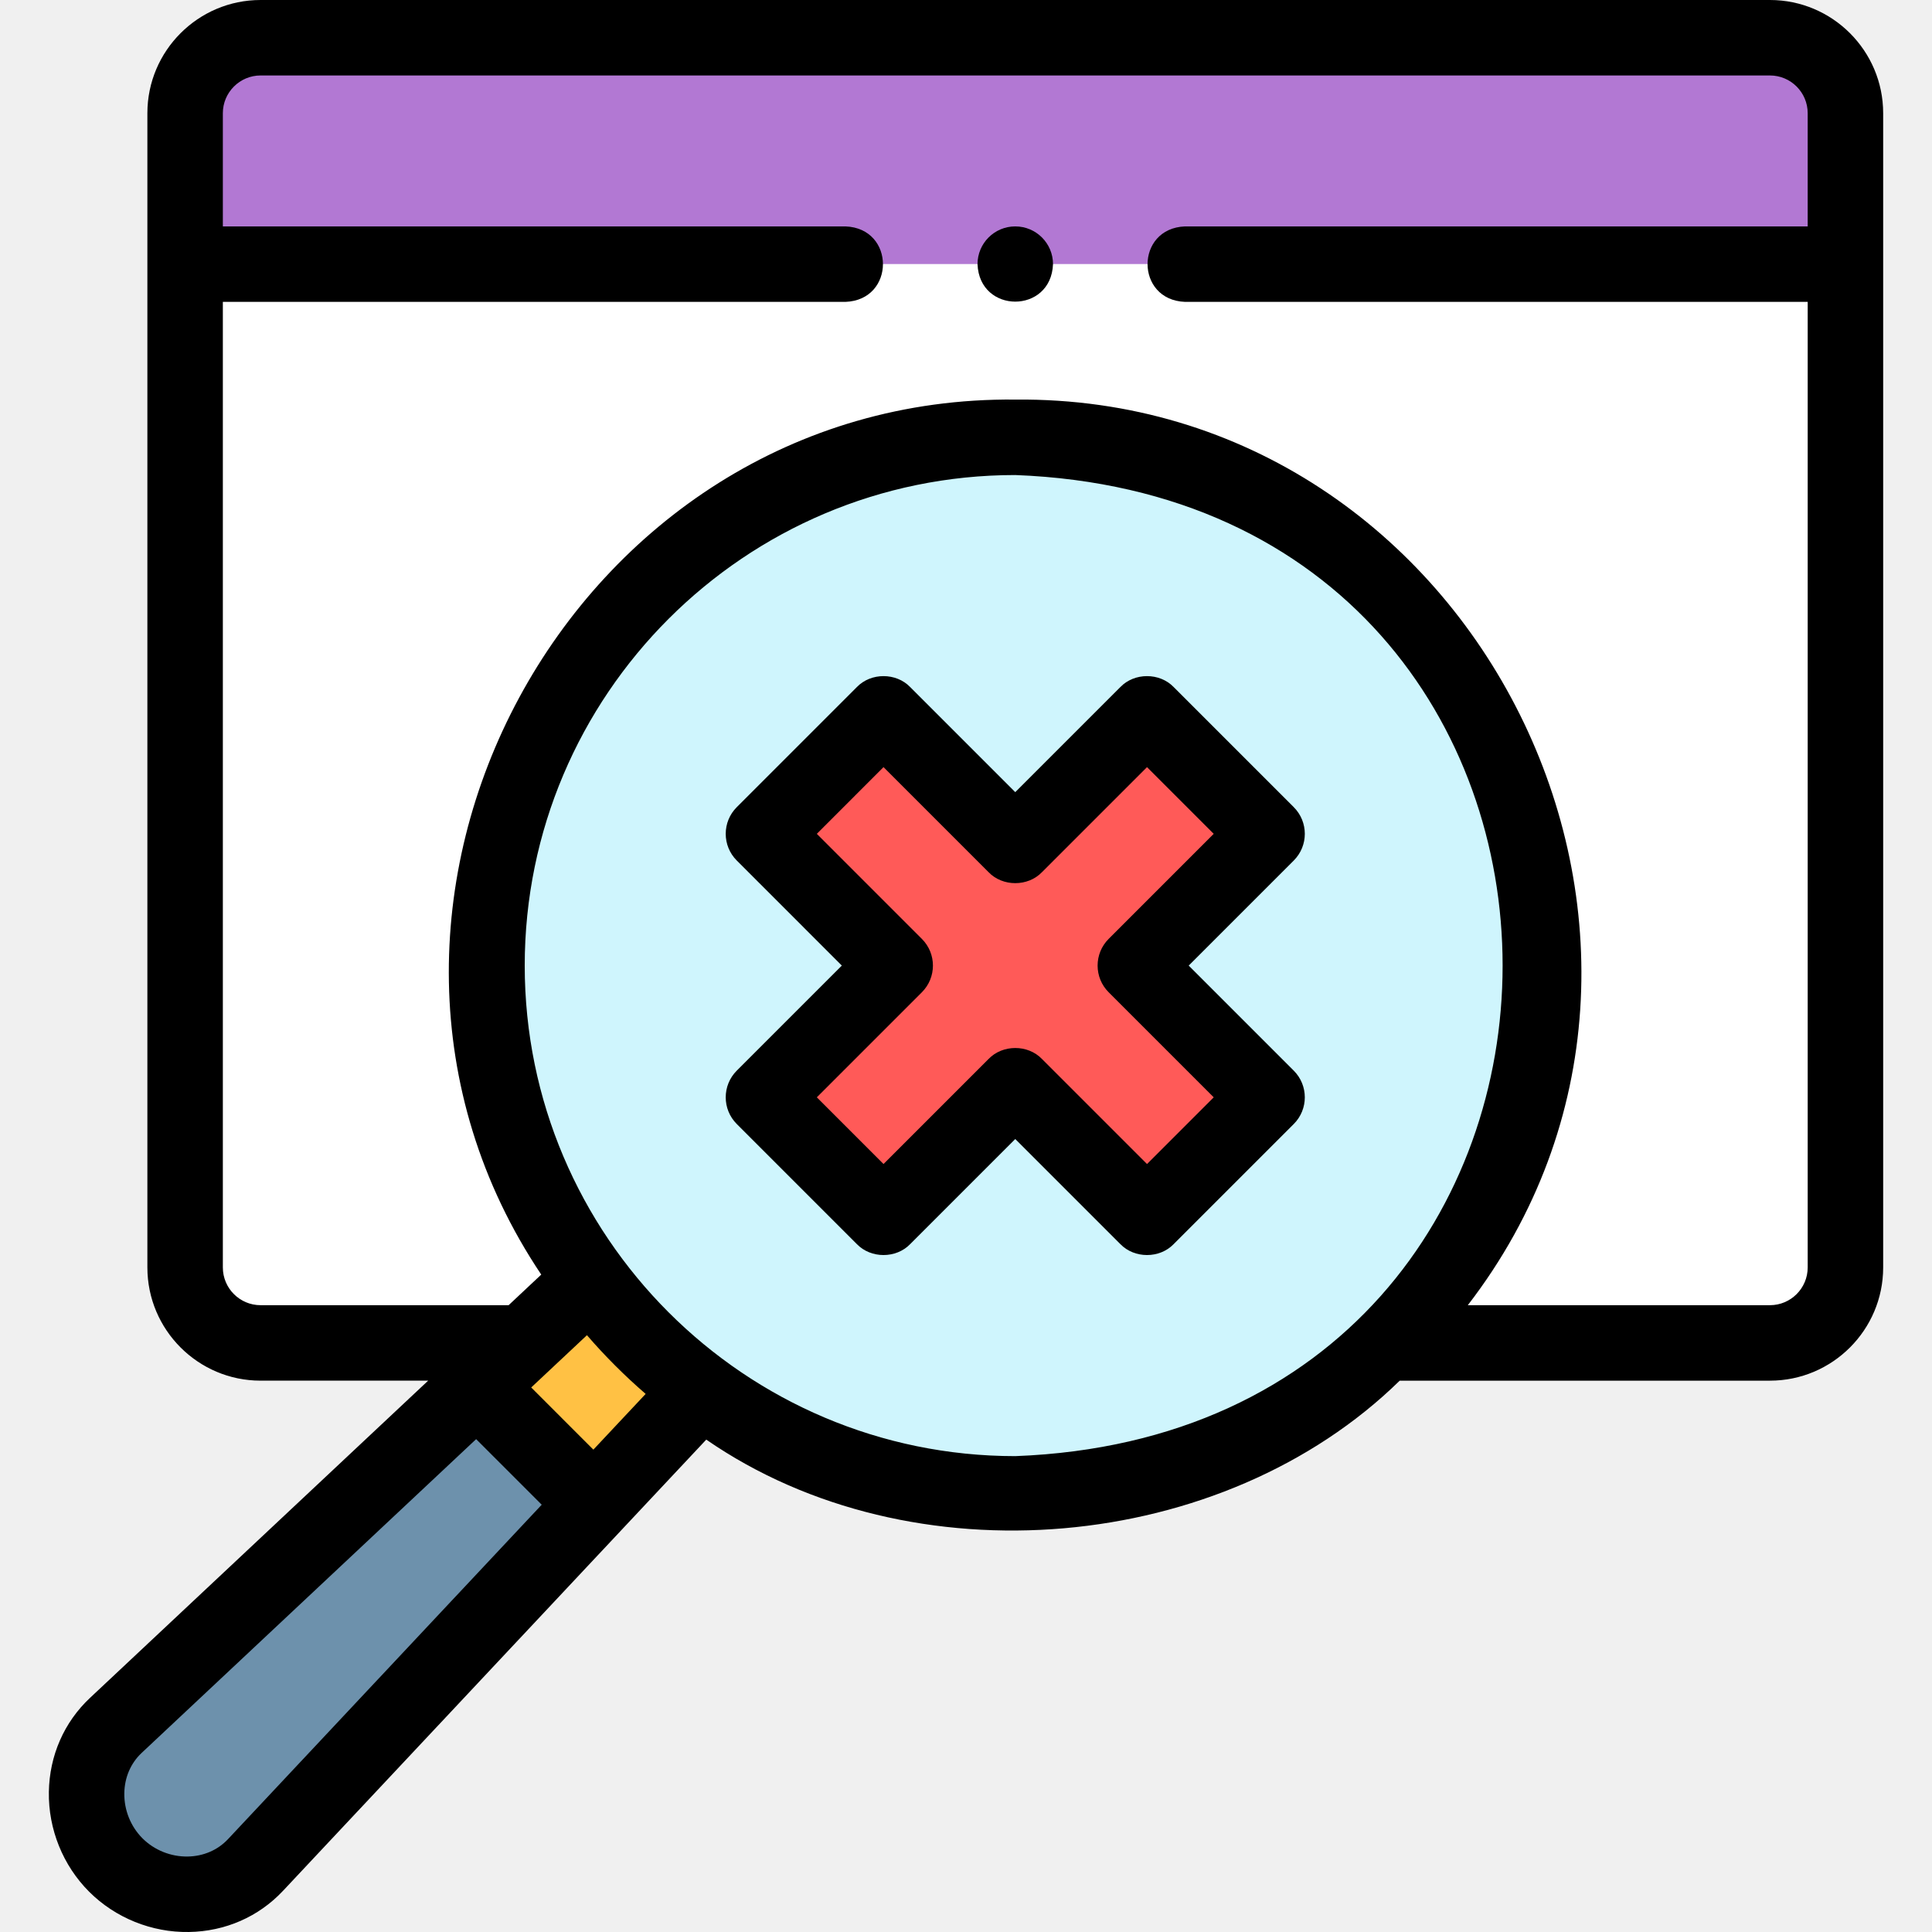
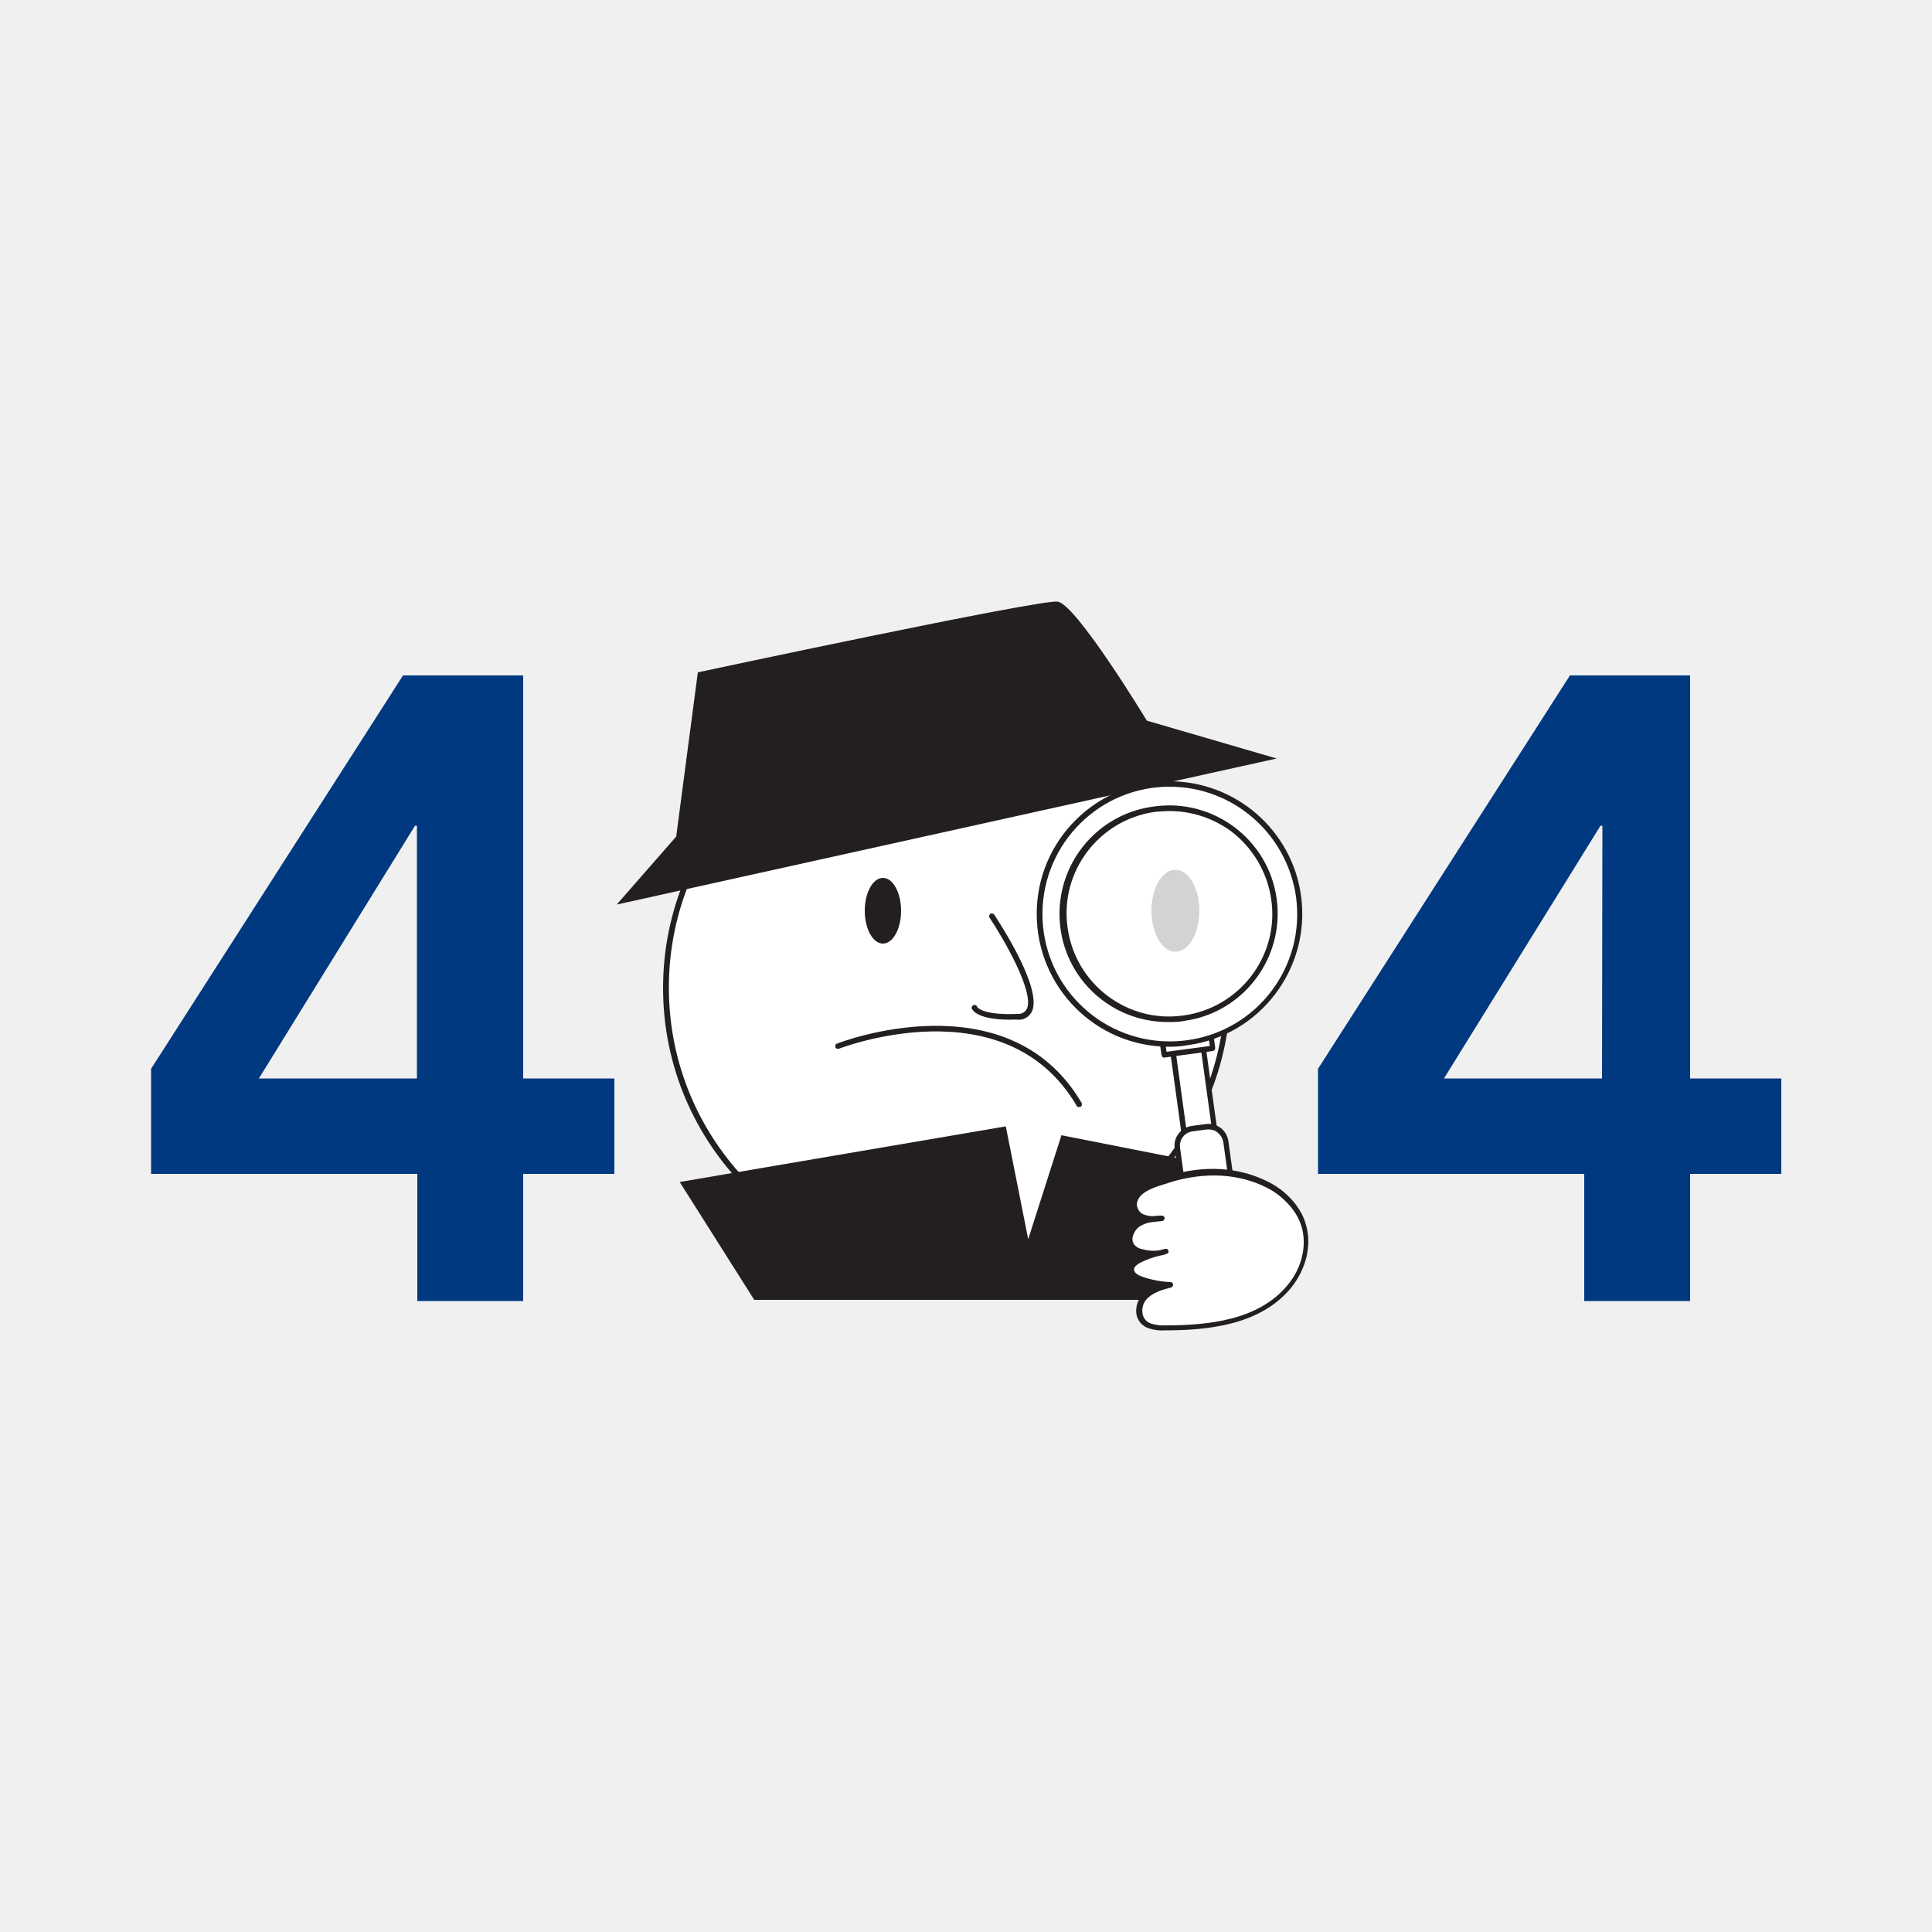
- <svg xmlns="http://www.w3.org/2000/svg" id="Layer_1" enable-background="new 0 0 512.001 512.001" viewBox="0 0 512.001 512.001">
-   <g>
-     <g clip-rule="evenodd" fill-rule="evenodd">
-       <path d="m49.057 70h440v-40c0-11-9-20-20-20h-400c-11 0-20 9-20 20z" fill="#b278d3" />
-       <path d="m489.057 70h-440v265.889c0 11 9 20 20 20h69.69l17.788-16.686c-68.282-89.998-1.558-224.441 112.525-223.312 125.185-.342 186.758 154.043 97.978 239.998h102.02c11 0 20-9 20-20v-265.889z" fill="#fff" />
-       <path d="m269.057 115.889c-114.102-1.121-180.8 133.339-112.523 223.313 8.243 11.115 18.095 20.966 29.21 29.209 52.418 40.892 135.433 34.802 181.293-12.523 88.795-85.989 27.183-240.344-97.98-239.999z" fill="#cff5fd" />
-       <path d="m185.744 368.412c-11.115-8.243-20.966-18.094-29.21-29.209l-17.788 16.686-12.343 11.578 31.075 31.075z" fill="#ffc144" />
-       <path d="m157.48 398.542-31.075-31.075-95.711 89.783c-10.495 9.845-10.171 26.832 0 37.003 10.171 10.172 27.162 10.49 37.003 0z" fill="#6d91ac" />
-       <path d="m234.144 189.156-31.82 31.82 34.914 34.913-34.914 34.914 31.82 31.819 34.913-34.913 34.914 34.913 31.819-31.819-34.913-34.914 34.914-34.914-31.82-31.819-34.914 34.914z" fill="#ff5a58" />
-     </g>
-     <g>
-       <path d="m469.058 0h-400.001c-16.542 0-29.999 13.458-29.999 30v305.889c0 16.542 13.457 30 29.999 30h44.413l-89.618 84.068c-6.877 6.452-10.75 15.306-10.903 24.932-.157 9.859 3.733 19.494 10.675 26.436 6.936 6.94 16.588 10.833 26.433 10.673 9.628-.153 18.483-4.025 24.935-10.902l112.177-119.583c54.514 37.674 136.953 30.196 183.77-15.623h98.121c16.542 0 30-13.458 30-30v-305.89c-.002-16.542-13.46-30-30.002-30zm-408.654 487.411c-2.714 2.892-6.502 4.521-10.667 4.588-4.462.071-8.839-1.684-11.972-4.817-3.135-3.134-4.892-7.499-4.82-11.974.067-4.163 1.697-7.95 4.59-10.664l88.647-83.156 17.378 17.378zm96.847-103.241-16.474-16.474 14.769-13.854c4.801 5.557 10.003 10.758 15.559 15.559zm-18.193-128.28c0-71.683 58.317-130 130-130 172.226 6.535 172.179 253.491-.002 260.001-71.681-.001-129.998-58.319-129.998-130.001zm330 89.999h-80.071c74.172-96.242 2.6-241.133-119.931-239.998-117.931-1.15-190.838 134.616-125.62 231.889l-8.645 8.109h-65.734c-5.514 0-9.999-4.486-9.999-10v-255.889h164.996c13.254-.492 13.244-19.513 0-20h-164.996v-30c0-5.514 4.485-10 9.999-10h400.001c5.514 0 10 4.486 10 10v30h-165.004c-13.254.492-13.244 19.513 0 20h165.004v255.889c0 5.514-4.487 10-10 10z" />
-       <path d="m269.058 60h-.008c-5.522 0-9.996 4.477-9.996 10 .492 13.248 19.515 13.249 20.004 0 0-5.523-4.478-10-10-10z" />
-       <path d="m342.861 213.904-31.819-31.819c-3.725-3.874-10.418-3.873-14.143 0l-27.843 27.843-27.842-27.842c-3.725-3.874-10.418-3.874-14.143 0l-31.819 31.819c-3.905 3.905-3.905 10.237 0 14.143l27.842 27.842-27.842 27.842c-3.905 3.905-3.905 10.237 0 14.143l31.819 31.819c3.725 3.874 10.418 3.874 14.143 0l27.842-27.842 27.843 27.843c3.725 3.873 10.418 3.873 14.143 0l31.819-31.819c3.905-3.905 3.905-10.237 0-14.143l-27.842-27.842 27.842-27.842c3.906-3.907 3.906-10.239 0-14.145zm-49.055 34.914c-3.905 3.905-3.905 10.237 0 14.143l27.842 27.842-17.677 17.678-27.843-27.843c-3.724-3.873-10.419-3.873-14.143 0l-27.842 27.842-17.677-17.678 27.842-27.842c3.905-3.905 3.905-10.237 0-14.143l-27.842-27.842 17.677-17.678 27.842 27.842c3.724 3.874 10.418 3.874 14.143 0l27.843-27.843 17.677 17.678z" />
-     </g>
+ <svg xmlns="http://www.w3.org/2000/svg" transform="scale(1)" version="1.1" id="Layer_1" x="0px" y="0px" viewBox="0 0 500 500" xml:space="preserve" class="show_show__wrapper__graphic__5Waiy ">
+   <style type="text/css">
+ 	.st0{fill:#00397F;}
+ 	.st1{fill:#FFFFFF;}
+ 	.st2{fill:#231F20;}
+ 	.st3{fill:#D1D3D4;}
+ </style>
+   <g id="Numbers">
+     <path class="st0" d="M107.9,303.8H39.1v-27.2l65.2-101.8h31.1v104.3h23.6v24.7h-23.6v32.9h-27.4V303.8z M107.9,213.7h-0.5L67,279.1   h40.9V213.7z" />
+     <path class="st0" d="M409.9,303.8h-68.8v-27.2l65.2-101.8h31.1v104.3h23.6v24.7h-23.6v32.9h-27.4V303.8z M414.7,213.7h-0.5   l-40.5,65.4h40.9L414.7,213.7z" />
+   </g>
+   <g id="Chraracter">
+     <path class="st1" d="M245.1,182.9c-40.2,0-72.7,32.5-72.8,72.7c0,40.2,32.5,72.7,72.7,72.8s72.7-32.5,72.8-72.7c0,0,0,0,0,0   C317.8,215.5,285.2,182.9,245.1,182.9z" />
+     <path class="st2" d="M245.1,329.1c-40.6,0-73.5-32.9-73.5-73.4s32.9-73.5,73.4-73.5s73.5,32.9,73.5,73.4c0,0,0,0,0,0   C318.5,296.2,285.6,329,245.1,329.1z M245.1,183.6c-39.8,0-72,32.2-72,72s32.2,72,72,72s72-32.2,72-72l0,0   C317,215.9,284.8,183.7,245.1,183.6L245.1,183.6z" />
+     <ellipse class="st2" cx="283.2" cy="232" rx="3.4" ry="5" />
+     <path class="st2" d="M159.6,234.1l170.8-37.8l-33.6-9.8c0,0-18.3-30.2-23.1-30.8S180.6,174,180.6,174l-5.6,42.5L159.6,234.1z" />
+     <path class="st2" d="M279.2,286.5c-0.3,0-0.5-0.1-0.6-0.4c-18.5-31.4-61.1-14.8-61.5-14.7c-0.4,0.1-0.8,0-0.9-0.4   c-0.1-0.4,0-0.8,0.4-0.9c0.4-0.2,44.2-17.2,63.3,15.3c0.2,0.3,0.1,0.8-0.2,1c0,0,0,0,0,0C279.4,286.5,279.3,286.5,279.2,286.5z" />
+     <polygon class="st2" points="195.2,336.4 175.9,305.9 260.3,291.5 266.1,320.7 274.7,293.8 317.8,302.3 309,336.4  " />
+     <path class="st1" d="M303.4,270.3l7.8-1.1l0,0l4,29c0.3,2-1.1,3.9-3.2,4.2h0l-0.5,0.1c-2,0.3-3.9-1.1-4.2-3.2l0,0L303.4,270.3   L303.4,270.3z" />
+     <path class="st2" d="M311,303.2c-2.2,0-4.1-1.6-4.4-3.8l-4-29c0-0.4,0.2-0.7,0.6-0.8l7.8-1.1c0.2,0,0.4,0,0.5,0.1   c0.1,0.1,0.2,0.3,0.3,0.5l4,29c0.4,2.4-1.3,4.6-3.7,5c0,0,0,0,0,0l-0.5,0.1C311.4,303.2,311.2,303.2,311,303.2z M304.1,270.9   l3.9,28.4c0.2,1.6,1.7,2.8,3.4,2.6l0.5-0.1l0,0c1.6-0.2,2.8-1.7,2.6-3.4l-3.9-28.3L304.1,270.9z" />
+     <rect class="st1" x="299.3" y="243.6" transform="matrix(0.9906 -0.1371 0.1371 0.9906 -32.4796 44.3355)" width="12.7" height="28.7" />
+     <path class="st2" d="M301.3,273.7c-0.2,0-0.3,0-0.4-0.1c-0.1-0.1-0.2-0.3-0.3-0.5l-3.9-28.4c0-0.2,0-0.4,0.1-0.5   c0.1-0.1,0.3-0.2,0.5-0.3l12.5-1.7c0.4,0,0.7,0.2,0.8,0.6l3.9,28.4c0,0.4-0.2,0.7-0.6,0.8L301.3,273.7L301.3,273.7z M298.2,245.2   l3.7,27l11.2-1.5l-3.7-27L298.2,245.2z" />
+     <path class="st1" d="M308.5,292.1l3.7-0.5c2.4-0.3,4.7,1.4,5,3.8l5.6,40.5c0.3,2.4-1.4,4.7-3.8,5l-3.7,0.5c-2.4,0.3-4.7-1.4-5-3.8   l-5.6-40.5C304.3,294.7,306,292.4,308.5,292.1z" />
+     <path class="st2" d="M314.7,342.2c-2.6,0-4.8-1.9-5.1-4.5l-5.6-40.5c-0.4-2.8,1.6-5.4,4.4-5.8l3.7-0.5c1.4-0.2,2.7,0.2,3.8,1   c1.1,0.8,1.8,2.1,2,3.4l5.6,40.5c0.4,2.8-1.6,5.4-4.4,5.8l0,0l-3.7,0.5C315.1,342.2,314.9,342.2,314.7,342.2z M319,341L319,341z    M312.8,292.3c-0.2,0-0.3,0-0.5,0l-3.7,0.5c-2.1,0.3-3.5,2.2-3.2,4.3l5.6,40.5c0.3,2.1,2.2,3.5,4.3,3.2l3.7-0.5   c2.1-0.3,3.5-2.2,3.2-4.2c0,0,0,0,0,0l-5.6-40.5c-0.2-1-0.7-1.9-1.5-2.5C314.4,292.5,313.6,292.3,312.8,292.3L312.8,292.3z" />
+     <circle class="st1" cx="302.6" cy="236.5" r="33.7" />
+     <path class="st2" d="M302.6,270.9c-19,0-34.3-15.4-34.3-34.4s15.4-34.3,34.4-34.3c17.1,0,31.7,12.7,34,29.6l0,0   c2.6,18.8-10.6,36.2-29.4,38.7C305.7,270.8,304.2,270.9,302.6,270.9z M302.7,203.6c-1.5,0-3,0.1-4.5,0.3   c-18,2.5-30.6,19.1-28.1,37.2c2.5,18,19.1,30.6,37.2,28.1s30.6-19.1,28.1-37.2c0,0,0,0,0,0l0,0C333,215.7,319.1,203.6,302.7,203.6   L302.7,203.6z" />
+     <circle class="st1" cx="302.6" cy="236.5" r="27.3" />
+     <path class="st2" d="M302.6,264.5c-15.5,0.2-28.2-12.1-28.4-27.6c-0.2-14.3,10.4-26.5,24.6-28.2c15.3-2.1,29.5,8.6,31.6,23.9   c2.1,15.3-8.6,29.5-23.9,31.6l0,0C305.2,264.5,303.9,264.5,302.6,264.5z M302.7,209.9c-1.2,0-2.5,0.1-3.7,0.2   c-14.6,2-24.8,15.5-22.7,30c2,14.6,15.5,24.8,30,22.7c14.6-2,24.8-15.5,22.7-30c-1-7-4.7-13.3-10.3-17.6   C314.1,211.8,308.5,209.9,302.7,209.9z" />
+     <path class="st1" d="M334.8,312.4c-1.8-2.4-4.2-4.3-6.9-5.7c-8-4.1-17.2-4.1-25.7-1.4c-3,1-8.8,2.3-9.1,6.3c0,1.6,1.1,3,2.7,3.5   c1.5,0.4,3.1,0.5,4.7,0.2c-2.2,0.1-4.5,0.3-6.3,1.6s-2.7,4-1.3,5.7c0.7,0.7,1.5,1.2,2.4,1.4c2,0.6,4.2,0.5,6.2-0.1   c-2.2,0.4-4.3,1.1-6.4,2c-1.2,0.5-2.6,1.5-2.5,2.9s1.4,1.9,2.5,2.3c2.4,0.8,4.9,1.3,7.5,1.4c-2.2,0.6-4.4,1.2-6.1,2.6   c-2.7,2.3-2.8,6.8,1,8.1c1.2,0.3,2.5,0.5,3.8,0.4c11.2,0,24.6-1.4,32.2-10.7c3.6-4.4,5.3-10.5,3.6-15.8   C336.7,315.3,335.8,313.7,334.8,312.4z" />
+     <path class="st2" d="M301.3,344.3c-1.3,0.1-2.6-0.1-3.9-0.5c-1.7-0.5-3-1.9-3.3-3.7c-0.3-2.1,0.5-4.2,2.1-5.6   c0.9-0.7,1.9-1.3,3-1.8c-1.4-0.2-2.8-0.6-4.2-1.1c-1.9-0.6-2.9-1.6-3-2.9s0.9-2.7,2.9-3.6l1-0.4c-0.2,0-0.5-0.1-0.8-0.2   c-1.1-0.2-2.1-0.8-2.8-1.6c-0.7-0.8-1-1.9-0.8-3c0.2-1.5,1-2.9,2.3-3.8c0.4-0.3,0.9-0.5,1.4-0.8c-1.6-0.7-2.7-2.2-2.7-4   c0.3-4.1,5.4-5.6,8.7-6.6l0.9-0.3c9.4-3,18.6-2.4,26.2,1.5c2.8,1.4,5.2,3.4,7.1,5.9c1.1,1.5,2,3.1,2.5,4.9   c1.7,5.3,0.2,11.6-3.7,16.5C326.2,343,312.5,344.3,301.3,344.3L301.3,344.3z M300,325c-1.6,0.4-3.1,0.9-4.5,1.6   c-0.6,0.3-2.2,1.1-2,2.1c0.1,0.8,1.2,1.4,2.1,1.7c2.3,0.8,4.8,1.3,7.3,1.4c0.4,0,0.7,0.3,0.7,0.7c0,0.3-0.2,0.6-0.5,0.7   c-2,0.5-4.2,1.1-5.8,2.5c-1.3,1-1.9,2.7-1.6,4.3c0.2,1.3,1.2,2.3,2.4,2.6c1.1,0.3,2.3,0.5,3.5,0.4c10.8,0,24.1-1.2,31.7-10.5   c3.7-4.5,5-10.3,3.5-15.2c-0.5-1.6-1.3-3.1-2.3-4.4l0,0c-1.8-2.3-4-4.2-6.6-5.5c-7.2-3.7-16.1-4.2-25.1-1.4l-0.9,0.3   c-3,0.9-7.5,2.2-7.7,5.4c0.1,1.3,0.9,2.4,2.1,2.7c0.8,0.3,1.7,0.4,2.5,0.3c0.7-0.1,1.3-0.1,1.9-0.1c0.4,0,0.7,0.3,0.7,0.6   c0,0.4-0.2,0.7-0.6,0.8c-0.6,0.1-1.3,0.1-2,0.2c-1.4,0.1-2.8,0.5-4,1.3c-0.9,0.7-1.5,1.7-1.7,2.8c-0.1,0.7,0.1,1.4,0.5,1.9   c0.6,0.6,1.3,1,2.1,1.1c1.4,0.4,2.8,0.5,4.2,0.3c0.6-0.1,1.1-0.3,1.7-0.4c0.4-0.1,0.7,0.2,0.8,0.5c0.1,0.4-0.1,0.7-0.5,0.8   C301.1,324.8,300.6,324.9,300,325z" />
+     <path class="st2" d="M261.6,263.9c-8.6,0-9.9-2.4-10.1-2.9c-0.1-0.4,0.1-0.8,0.5-0.9s0.8,0.1,0.9,0.5l0,0c0,0,1.2,2.2,10.5,1.8   c0.9,0.1,1.8-0.4,2.3-1.2c2.2-4.3-6.2-18.6-9.6-23.7c-0.2-0.3-0.1-0.8,0.2-1c0.3-0.2,0.8-0.1,1,0.2c0,0,0,0,0,0   c1.3,2,12.7,19.3,9.7,25.2c-0.7,1.3-2.1,2.1-3.5,2C262.8,263.8,262.2,263.9,261.6,263.9z" />
+     <ellipse class="st3" cx="304.2" cy="235.7" rx="6.2" ry="10.6" />
+     <ellipse class="st2" cx="228.5" cy="235.7" rx="4.7" ry="8.5" />
  </g>
</svg>
